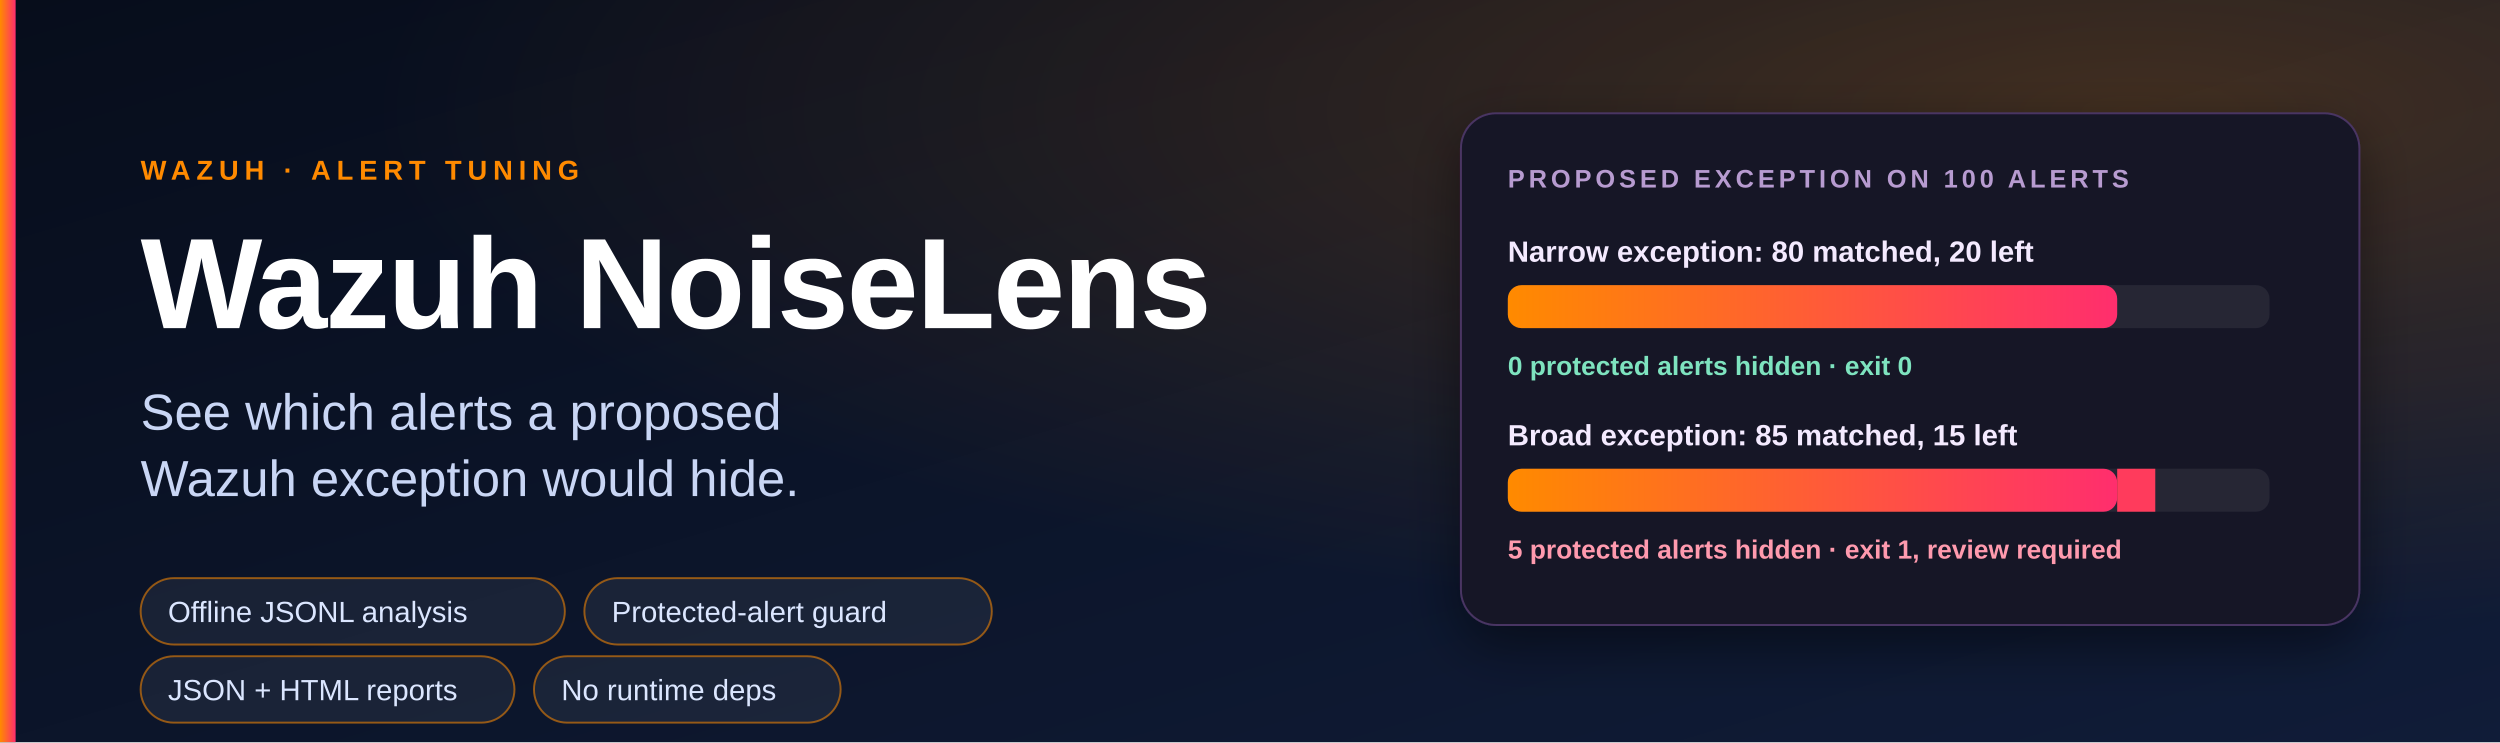
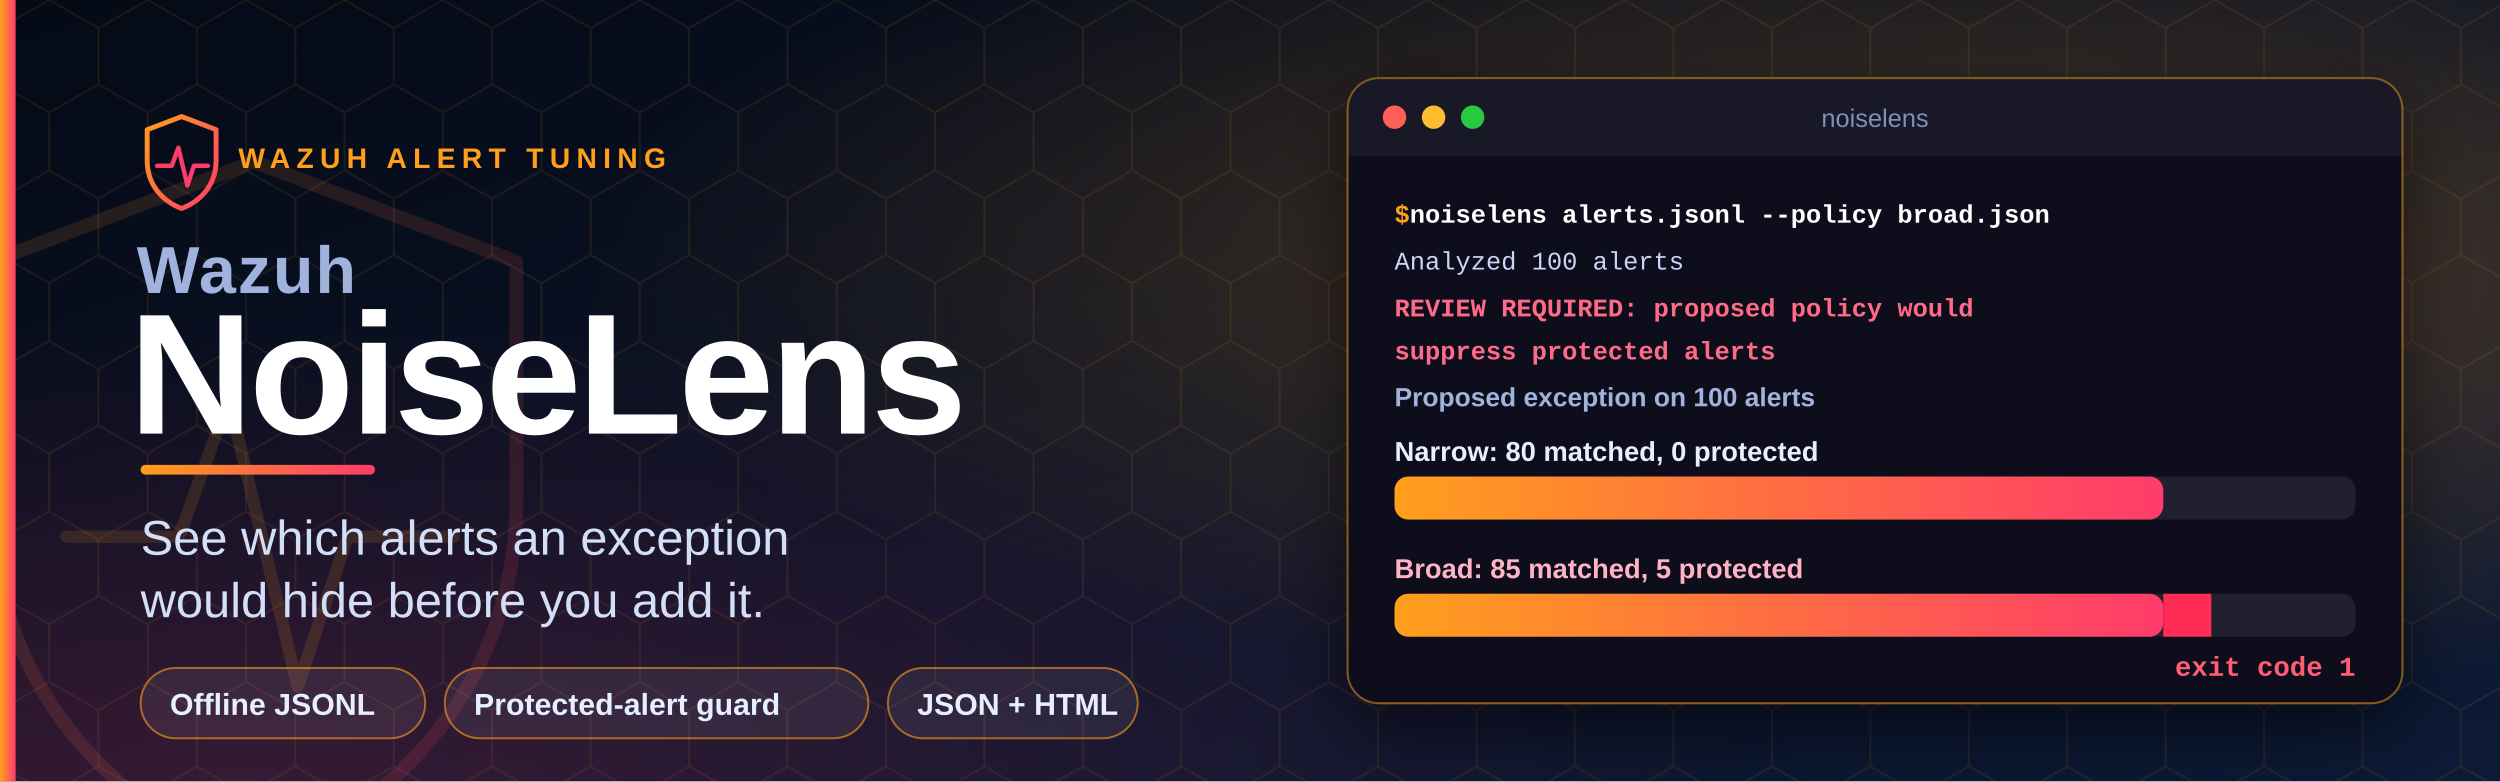
- <svg xmlns="http://www.w3.org/2000/svg" viewBox="0 0 1280 380" width="1280" height="380" role="img" aria-label="Wazuh NoiseLens: See which alerts a proposed Wazuh exception would hide.">
+ <svg xmlns="http://www.w3.org/2000/svg" viewBox="0 0 1280 400" width="1280" height="400" role="img" aria-label="Wazuh NoiseLens: See which alerts an exception would hide before you add it.">
  <defs>
    <linearGradient id="bg" x1="0" y1="0" x2="1" y2="1">
-       <stop offset="0" stop-color="#070d1b" />
-       <stop offset="1" stop-color="#101c38" />
+       <stop offset="0" stop-color="#050a16" />
+       <stop offset="1" stop-color="#0d1a36" />
    </linearGradient>
-     <linearGradient id="ac" x1="0" y1="0" x2="1" y2="0">
-       <stop offset="0" stop-color="#ff8a00" />
-       <stop offset="1" stop-color="#ff2e6d" />
+     <linearGradient id="ac" x1="0" y1="0" x2="1" y2="1">
+       <stop offset="0" stop-color="#ff9f1c" />
+       <stop offset="1" stop-color="#ff3b6b" />
    </linearGradient>
-     <radialGradient id="gl" cx="0.85" cy="0.15" r="0.7">
-       <stop offset="0" stop-color="#ff8a00" stop-opacity="0.22" />
-       <stop offset="1" stop-color="#ff8a00" stop-opacity="0" />
+     <linearGradient id="acx" x1="0" y1="0" x2="1" y2="0">
+       <stop offset="0" stop-color="#ff9f1c" />
+       <stop offset="1" stop-color="#ff3b6b" />
+     </linearGradient>
+     <radialGradient id="gl1" cx="0.78" cy="0.35" r="0.55">
+       <stop offset="0" stop-color="#ff9f1c" stop-opacity="0.28" />
+       <stop offset="1" stop-color="#ff9f1c" stop-opacity="0" />
    </radialGradient>
+     <radialGradient id="gl2" cx="0.1" cy="1" r="0.6">
+       <stop offset="0" stop-color="#ff3b6b" stop-opacity="0.18" />
+       <stop offset="1" stop-color="#ff3b6b" stop-opacity="0" />
+     </radialGradient>
+     <pattern id="hex" width="56" height="97" patternUnits="userSpaceOnUse" patternTransform="scale(0.9)">
+       <path d="M28 0 L56 16 V48 L28 64 L0 48 V16 Z M28 64 V97 M0 48 L-28 64 M56 48 L84 64" fill="none" stroke="#ff9f1c" stroke-opacity="0.09" stroke-width="1.2" />
+     </pattern>
    <filter id="sh" x="-20%" y="-20%" width="140%" height="150%">
-       <feDropShadow dx="0" dy="10" stdDeviation="14" flood-color="#000" flood-opacity="0.45" />
+       <feDropShadow dx="0" dy="14" stdDeviation="18" flood-color="#000" flood-opacity="0.55" />
    </filter>
+     <filter id="glow" x="-30%" y="-30%" width="160%" height="160%">
+       <feGaussianBlur stdDeviation="6" result="b" />
+       <feMerge>
+         <feMergeNode in="b" />
+         <feMergeNode in="SourceGraphic" />
+       </feMerge>
+     </filter>
+     <clipPath id="wclip">
+       <rect width="1280" height="400" />
+     </clipPath>
  </defs>
-   <rect width="1280" height="380" fill="url(#bg)" />
-   <rect width="1280" height="380" fill="url(#gl)" />
-   <rect x="0" y="0" width="8" height="380" fill="url(#ac)" />
-   <text x="72" y="92" font-family="'Segoe UI', 'Helvetica Neue', Arial, sans-serif" font-size="14" font-weight="700" fill="#ff8a00" letter-spacing="3">WAZUH  ·  ALERT TUNING</text>
-   <text x="72" y="168" font-family="'Segoe UI', 'Helvetica Neue', Arial, sans-serif" font-size="66" font-weight="800" fill="#ffffff" letter-spacing="-1">Wazuh NoiseLens</text>
-   <text x="72" y="220" font-family="'Segoe UI', 'Helvetica Neue', Arial, sans-serif" font-size="26" font-weight="400" fill="#c9d6f5">See which alerts a proposed</text>
-   <text x="72" y="254" font-family="'Segoe UI', 'Helvetica Neue', Arial, sans-serif" font-size="26" font-weight="400" fill="#c9d6f5">Wazuh exception would hide.</text>
-   <rect x="72" y="296" width="217.2" height="34" rx="17" fill="#ffffff" fill-opacity="0.06" stroke="#ff8a00" stroke-opacity="0.55" />
-   <text x="86" y="318.5" font-family="'Segoe UI', 'Helvetica Neue', Arial, sans-serif" font-size="15" font-weight="500" fill="#dbe6ff">Offline JSONL analysis</text>
-   <rect x="299.2" y="296" width="208.6" height="34" rx="17" fill="#ffffff" fill-opacity="0.06" stroke="#ff8a00" stroke-opacity="0.55" />
-   <text x="313.2" y="318.5" font-family="'Segoe UI', 'Helvetica Neue', Arial, sans-serif" font-size="15" font-weight="500" fill="#dbe6ff">Protected-alert guard</text>
-   <rect x="72" y="336" width="191.4" height="34" rx="17" fill="#ffffff" fill-opacity="0.06" stroke="#ff8a00" stroke-opacity="0.55" />
-   <text x="86" y="358.5" font-family="'Segoe UI', 'Helvetica Neue', Arial, sans-serif" font-size="15" font-weight="500" fill="#dbe6ff">JSON + HTML reports</text>
-   <rect x="273.4" y="336" width="157" height="34" rx="17" fill="#ffffff" fill-opacity="0.06" stroke="#ff8a00" stroke-opacity="0.55" />
-   <text x="287.4" y="358.5" font-family="'Segoe UI', 'Helvetica Neue', Arial, sans-serif" font-size="15" font-weight="500" fill="#dbe6ff">No runtime deps</text>
-   <g filter="url(#sh)">
-     <rect x="748" y="58" width="460" height="262" rx="18" fill="#171428" stroke="#4a3563" />
+   <g clip-path="url(#wclip)">
+     <rect width="1280" height="400" fill="url(#bg)" />
+     <rect width="1280" height="400" fill="url(#hex)" />
+     <rect width="1280" height="400" fill="url(#gl1)" />
+     <rect width="1280" height="400" fill="url(#gl2)" />
+     <g opacity="0.13">
+       <g transform="translate(-30 70) scale(3.2)">
+         <path d="M50 4 L92 20 V58 C92 88 72 108 50 116 C28 108 8 88 8 58 V20 Z" fill="none" fill-opacity="0.06" stroke="url(#ac)" stroke-width="2.2" stroke-linejoin="round" />
+         <polyline points="20,64 38,64 46,42 57,88 65,64 82,64" fill="none" stroke="#ff9f1c" stroke-width="1.98" stroke-linecap="round" stroke-linejoin="round" />
+       </g>
+     </g>
+     <rect x="0" y="0" width="8" height="400" fill="url(#acx)" />
+     <g transform="translate(72 58) scale(0.42)">
+       <path d="M50 4 L92 20 V58 C92 88 72 108 50 116 C28 108 8 88 8 58 V20 Z" fill="none" fill-opacity="0.18" stroke="url(#ac)" stroke-width="6" stroke-linejoin="round" />
+       <polyline points="20,64 38,64 46,42 57,88 65,64 82,64" fill="none" stroke="#ff3b6b" stroke-width="5.4" stroke-linecap="round" stroke-linejoin="round" />
+     </g>
+     <text x="122" y="86" font-family="'Segoe UI', 'Helvetica Neue', Arial, sans-serif" font-size="14.5" font-weight="700" fill="#ff9f1c" letter-spacing="3.2">WAZUH  ALERT TUNING</text>
+     <text x="70" y="150" font-family="'Segoe UI', 'Helvetica Neue', Arial, sans-serif" font-size="34" font-weight="600" fill="#9fb3dc" letter-spacing="1">Wazuh</text>
+     <text x="66" y="222" font-family="'Segoe UI', 'Helvetica Neue', Arial, sans-serif" font-size="88" font-weight="800" fill="#ffffff" letter-spacing="-2">NoiseLens</text>
+     <rect x="72" y="238" width="120" height="5" rx="2.5" fill="url(#acx)" />
+     <text x="72" y="284" font-family="'Segoe UI', 'Helvetica Neue', Arial, sans-serif" font-size="25" font-weight="400" fill="#d3def8">See which alerts an exception</text>
+     <text x="72" y="316" font-family="'Segoe UI', 'Helvetica Neue', Arial, sans-serif" font-size="25" font-weight="400" fill="#d3def8">would hide before you add it.</text>
+     <rect x="72" y="342" width="145.7" height="36" rx="18" fill="#ffffff" fill-opacity="0.07" stroke="#ff9f1c" stroke-opacity="0.6" />
+     <text x="87" y="366" font-family="'Segoe UI', 'Helvetica Neue', Arial, sans-serif" font-size="15.5" font-weight="600" fill="#e6eeff">Offline JSONL</text>
+     <rect x="227.7" y="342" width="216.9" height="36" rx="18" fill="#ffffff" fill-opacity="0.07" stroke="#ff9f1c" stroke-opacity="0.6" />
+     <text x="242.7" y="366" font-family="'Segoe UI', 'Helvetica Neue', Arial, sans-serif" font-size="15.5" font-weight="600" fill="#e6eeff">Protected-alert guard</text>
+     <rect x="454.6" y="342" width="127.9" height="36" rx="18" fill="#ffffff" fill-opacity="0.07" stroke="#ff9f1c" stroke-opacity="0.6" />
+     <text x="469.6" y="366" font-family="'Segoe UI', 'Helvetica Neue', Arial, sans-serif" font-size="15.5" font-weight="600" fill="#e6eeff">JSON + HTML</text>
+     <g filter="url(#sh)">
+       <rect x="690" y="40" width="540" height="320" rx="16" fill="#08101f" stroke="#ff9f1c" stroke-opacity="0.45" />
+     </g>
+     <path d="M690 80 V56 a16 16 0 0 1 16 -16 H1214 a16 16 0 0 1 16 16 V80 Z" fill="#ffffff" fill-opacity="0.05" />
+     <circle cx="714" cy="60" r="6" fill="#ff5f57" />
+     <circle cx="734" cy="60" r="6" fill="#febc2e" />
+     <circle cx="754" cy="60" r="6" fill="#28c840" />
+     <text x="960" y="65" font-family="'Segoe UI', 'Helvetica Neue', Arial, sans-serif" font-size="13" font-weight="500" fill="#7d90b8" text-anchor="middle">noiselens</text>
+     <text x="714" y="114" font-family="'Cascadia Mono', 'Consolas', 'Courier New', monospace" font-size="13" font-weight="600" fill="#ffffff">
+       <tspan fill="#ff9f1c" font-weight="700">$ </tspan>noiselens alerts.jsonl --policy broad.json</text>
+     <text x="714" y="138" font-family="'Cascadia Mono', 'Consolas', 'Courier New', monospace" font-size="13" font-weight="400" fill="#c9d6f5">Analyzed 100 alerts</text>
+     <text x="714" y="162" font-family="'Cascadia Mono', 'Consolas', 'Courier New', monospace" font-size="13" font-weight="700" fill="#ff6b87">REVIEW REQUIRED: proposed policy would</text>
+     <text x="714" y="184" font-family="'Cascadia Mono', 'Consolas', 'Courier New', monospace" font-size="13" font-weight="700" fill="#ff6b87">suppress protected alerts</text>
+     <text x="714" y="208" font-family="'Segoe UI', 'Helvetica Neue', Arial, sans-serif" font-size="13.5" font-weight="600" fill="#9fb3dc">Proposed exception on 100 alerts</text>
+     <text x="714" y="236" font-family="'Segoe UI', 'Helvetica Neue', Arial, sans-serif" font-size="14" font-weight="600" fill="#e8efff">Narrow: 80 matched, 0 protected</text>
+     <rect x="714" y="244" width="492" height="22" rx="7" fill="#ffffff" fill-opacity="0.08" />
+     <rect x="714" y="244" width="393.6" height="22" rx="7" fill="url(#acx)" />
+     <text x="714" y="296" font-family="'Segoe UI', 'Helvetica Neue', Arial, sans-serif" font-size="14" font-weight="600" fill="#ffb3c4">Broad: 85 matched, 5 protected</text>
+     <rect x="714" y="304" width="492" height="22" rx="7" fill="#ffffff" fill-opacity="0.08" />
+     <rect x="714" y="304" width="393.6" height="22" rx="7" fill="url(#acx)" />
+     <rect x="1107.6" y="304" width="24.6" height="22" fill="#ff2d55" />
+     <text x="1206" y="346" font-family="'Cascadia Mono', 'Consolas', 'Courier New', monospace" font-size="14" font-weight="700" fill="#ff5d73" text-anchor="end">exit code 1</text>
  </g>
-   <text x="772" y="96" font-family="'Segoe UI', 'Helvetica Neue', Arial, sans-serif" font-size="13" font-weight="600" fill="#b79bd0" letter-spacing="2">PROPOSED EXCEPTION ON 100 ALERTS</text>
-   <text x="772" y="134" font-family="'Segoe UI', 'Helvetica Neue', Arial, sans-serif" font-size="15" font-weight="600" fill="#f4eaff">Narrow exception: 80 matched, 20 left</text>
-   <rect x="772" y="146" width="390" height="22" rx="7" fill="#ffffff" fill-opacity="0.07" />
-   <rect x="772" y="146" width="312" height="22" rx="7" fill="url(#ac)" />
-   <text x="772" y="192" font-family="'Segoe UI', 'Helvetica Neue', Arial, sans-serif" font-size="13.5" font-weight="600" fill="#7ee3bf">0 protected alerts hidden · exit 0</text>
-   <text x="772" y="228" font-family="'Segoe UI', 'Helvetica Neue', Arial, sans-serif" font-size="15" font-weight="600" fill="#f4eaff">Broad exception: 85 matched, 15 left</text>
-   <rect x="772" y="240" width="390" height="22" rx="7" fill="#ffffff" fill-opacity="0.07" />
-   <rect x="772" y="240" width="312" height="22" rx="7" fill="url(#ac)" />
-   <rect x="1084" y="240" width="19.5" height="22" fill="#ff3b5c" />
-   <text x="772" y="286" font-family="'Segoe UI', 'Helvetica Neue', Arial, sans-serif" font-size="13.5" font-weight="600" fill="#ff9aae">5 protected alerts hidden · exit 1, review required</text>
</svg>
